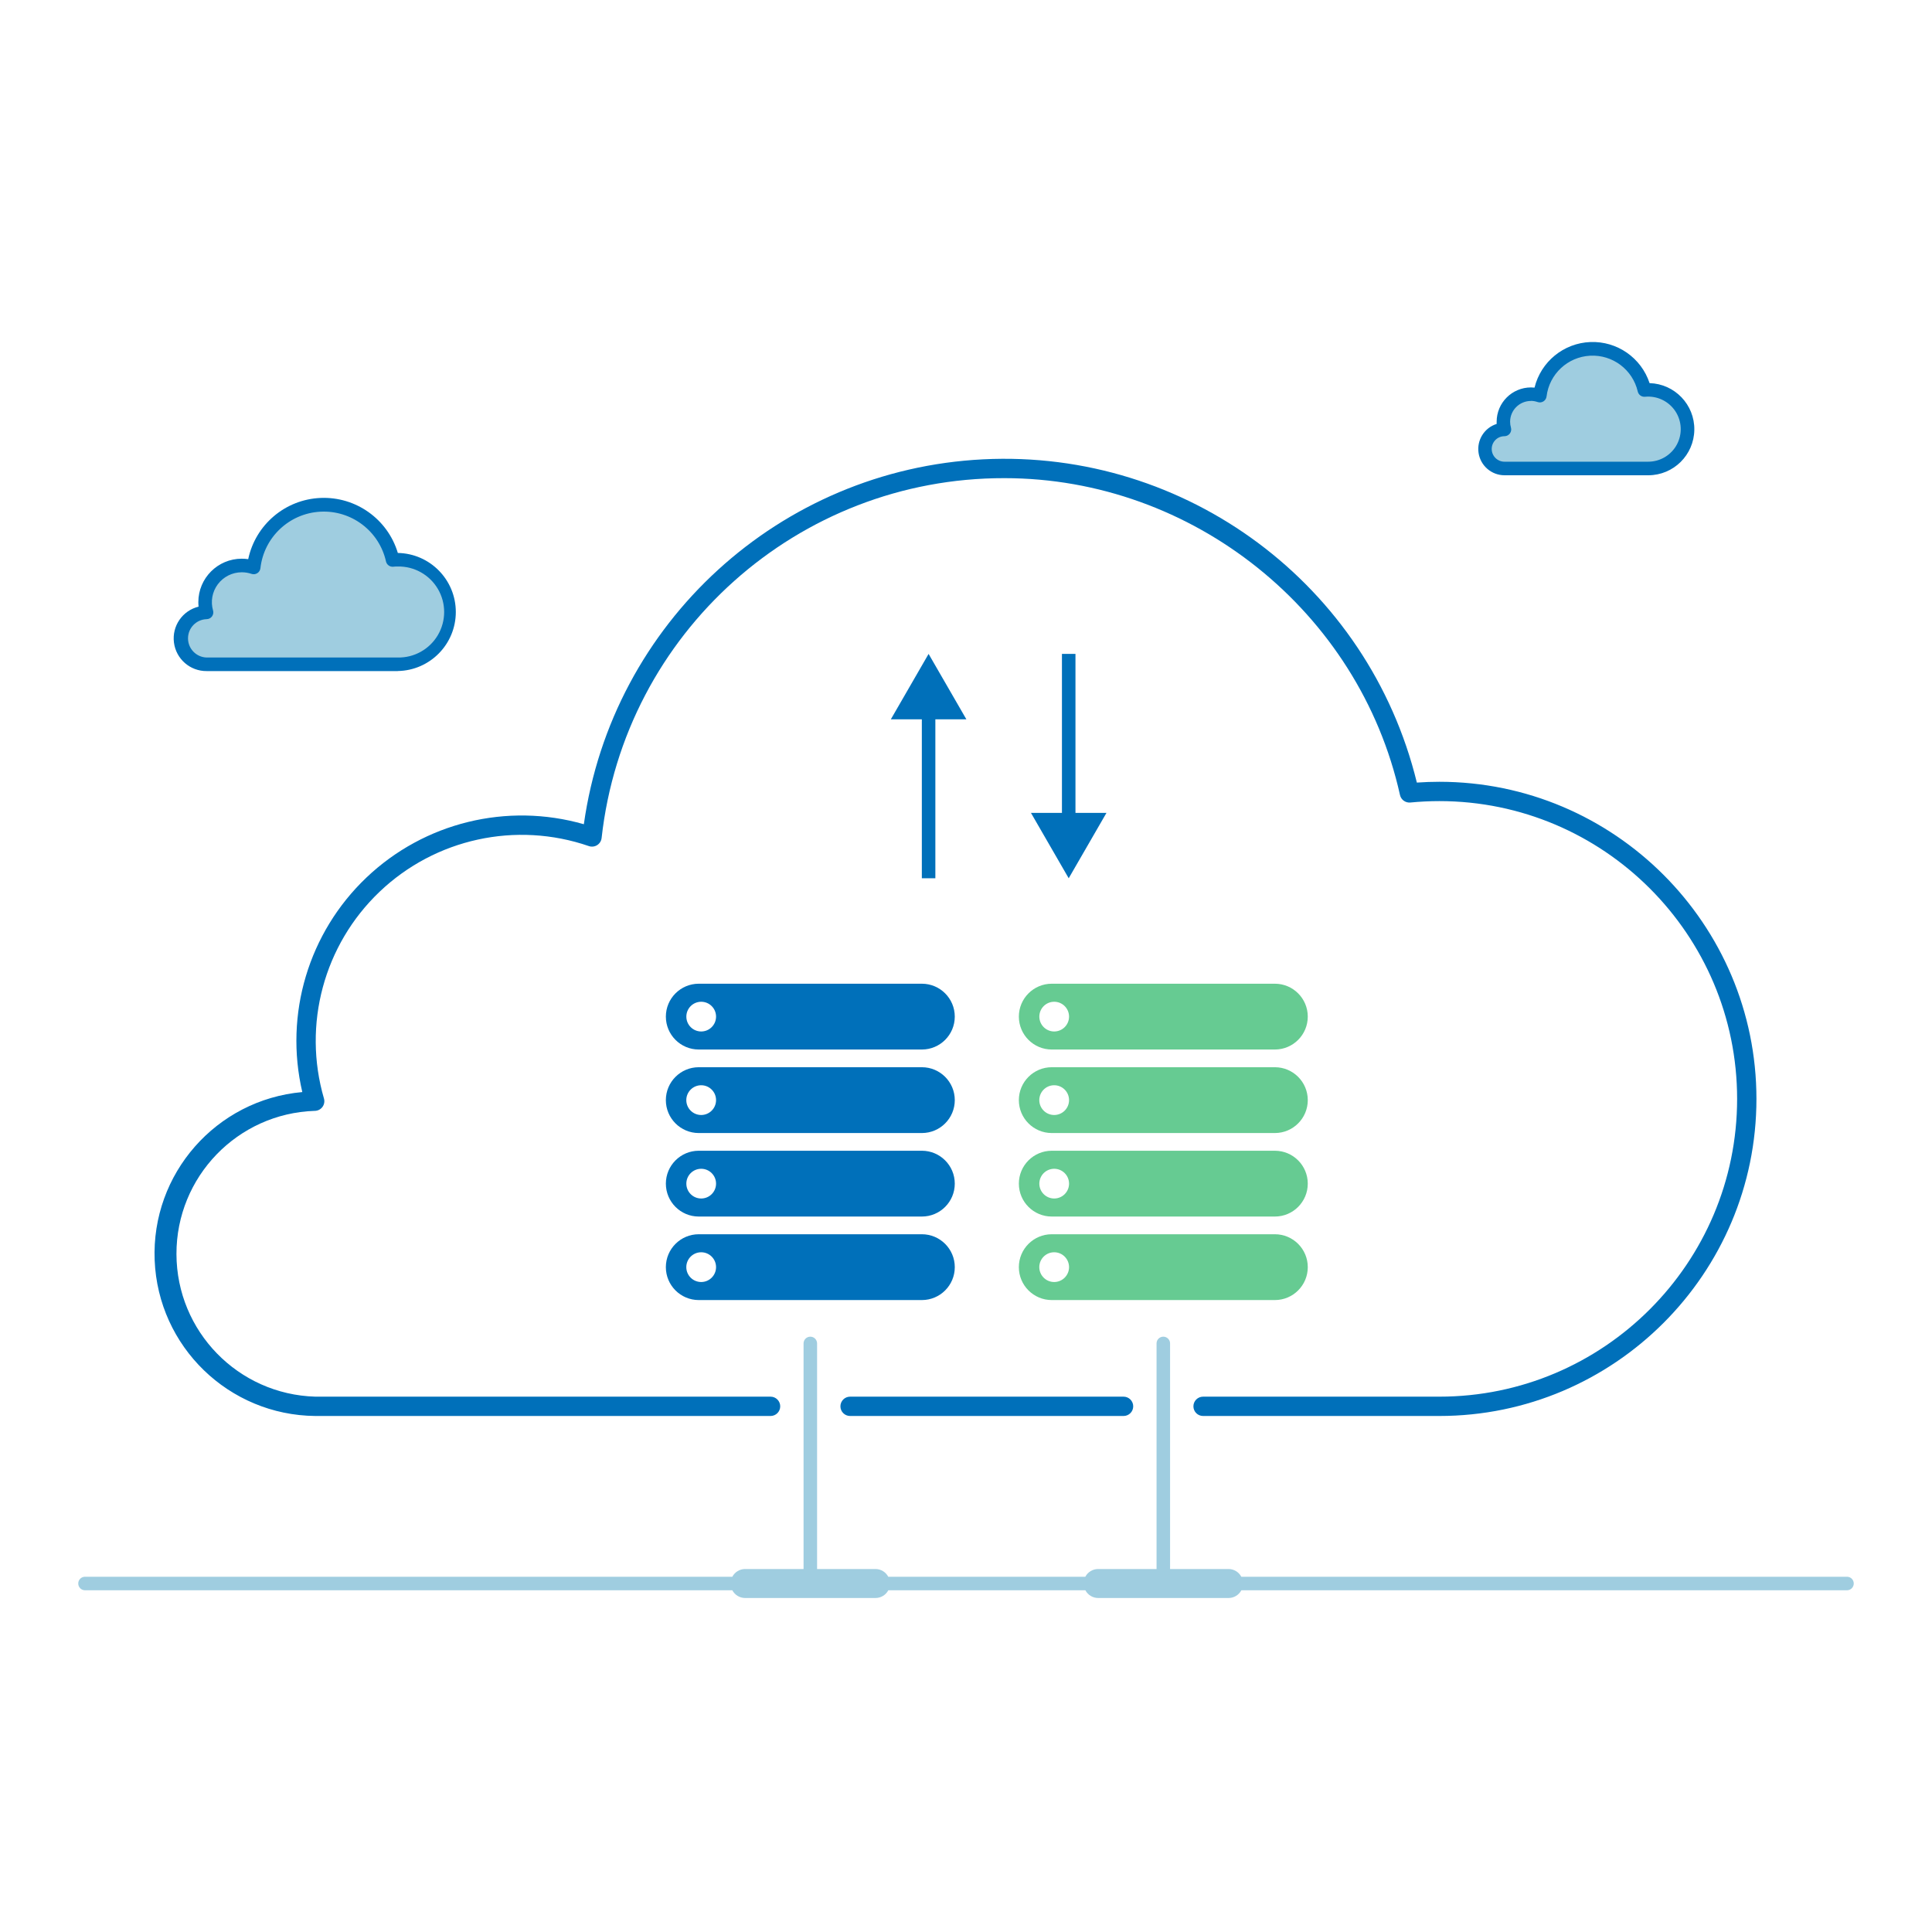
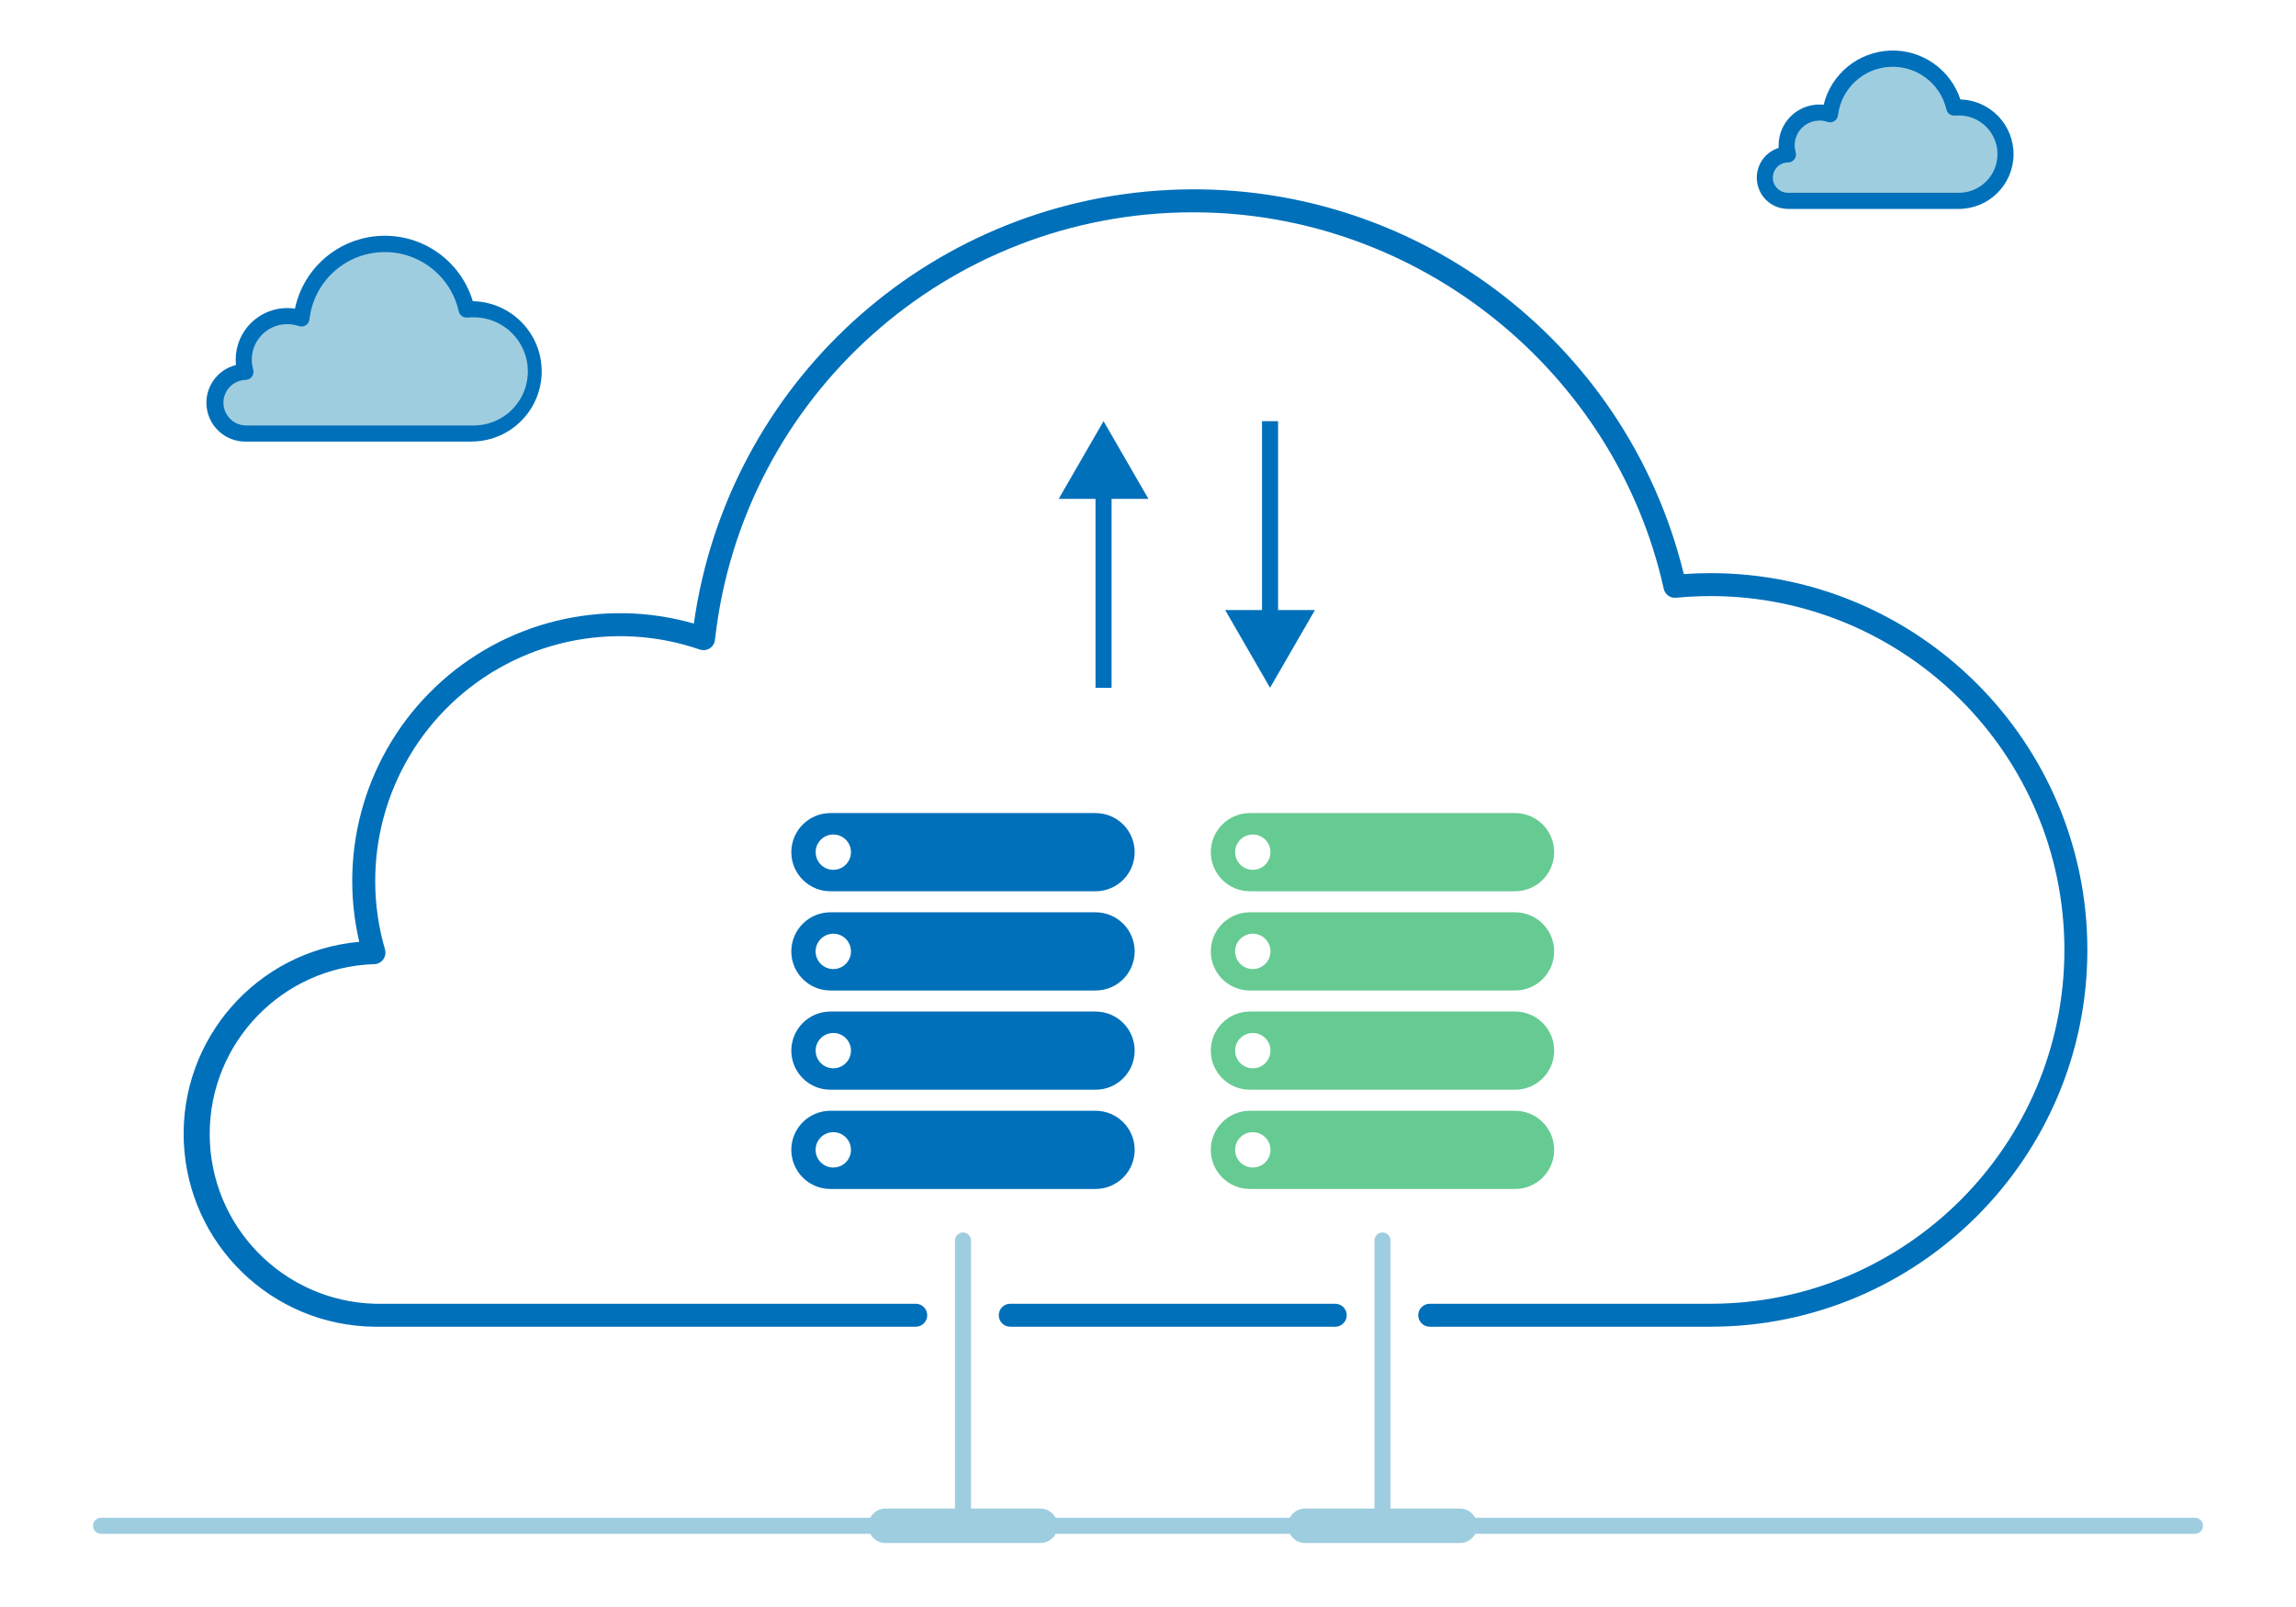
- <svg xmlns="http://www.w3.org/2000/svg" viewBox="0 0 1000 1000">
+ <svg xmlns="http://www.w3.org/2000/svg" width="1000" height="700">
  <defs>
    <style>.cls-1{fill:#9fcde0;}.cls-2{fill:#0070ba;}.cls-3{fill:#66cb92;}</style>
  </defs>
-   <g id="Grafik">
-     <path class="cls-1" d="M205.89,289.74a25.64,25.64,0,0,0-2.64.13,36.52,36.52,0,0,0-71.93,3.87,19,19,0,0,0-25.16,17.93,18.76,18.76,0,0,0,.76,5.33,13.43,13.43,0,0,0,0,26.85h98.92a27.06,27.06,0,1,0,0-54.11Z" />
-     <path class="cls-2" d="M205.89,347.35H107A16.92,16.92,0,0,1,102.78,314a23.16,23.16,0,0,1-.12-2.36,22.48,22.48,0,0,1,22.46-22.46,23.28,23.28,0,0,1,3.35.24,40,40,0,0,1,77.45-3.21,30.56,30.56,0,0,1,0,61.11Zm-80.77-51.14A15.47,15.47,0,0,0,110.28,316a3.51,3.51,0,0,1-3.35,4.48,9.93,9.93,0,0,0,0,19.85h98.92a23.56,23.56,0,1,0,0-47.11c-.76,0-1.54,0-2.3.11a3.52,3.52,0,0,1-3.76-2.72,33,33,0,0,0-65,3.5,3.5,3.5,0,0,1-4.62,2.92A15.48,15.48,0,0,0,125.12,296.21Z" />
-     <path class="cls-1" d="M853.14,201.76a18.67,18.67,0,0,0-2,.1,27.47,27.47,0,0,0-54.1,2.91,14.27,14.27,0,0,0-18.35,17.49,10.1,10.1,0,0,0,0,20.2h74.4a20.35,20.35,0,0,0,0-40.7Z" />
-     <path class="cls-2" d="M853.14,246h-74.4a13.6,13.6,0,0,1-4.08-26.57c0-.38,0-.75,0-1.13a17.79,17.79,0,0,1,17.76-17.77,16.26,16.26,0,0,1,1.85.1,31,31,0,0,1,59.55-2.32,23.85,23.85,0,0,1-.65,47.69Zm-60.75-38.47a10.78,10.78,0,0,0-10.76,10.77,10.65,10.65,0,0,0,.43,3,3.5,3.5,0,0,1-3.35,4.48,6.6,6.6,0,0,0,0,13.2h74.4a16.85,16.85,0,1,0-1.65-33.62,3.51,3.51,0,0,1-3.76-2.72,24,24,0,0,0-47.2,2.54,3.5,3.5,0,0,1-4.62,2.92A10.75,10.75,0,0,0,792.39,207.49Z" />
-     <polygon class="cls-2" points="480.64 338.46 461.1 372.31 477.14 372.31 477.14 454.59 484.14 454.59 484.14 372.31 500.19 372.31 480.64 338.46" />
-     <polygon class="cls-2" points="556.66 420.74 556.66 338.46 549.66 338.46 549.66 420.74 533.62 420.74 553.16 454.59 572.71 420.74 556.66 420.74" />
-     <path class="cls-2" d="M477.16,509.17H361.68a17,17,0,0,0,0,34.06H477.16a17,17,0,0,0,0-34.06ZM362.94,533.89a7.69,7.69,0,1,1,7.69-7.69A7.69,7.69,0,0,1,362.94,533.89Z" />
-     <path class="cls-2" d="M477.16,552.39H361.68a17,17,0,0,0,0,34.07H477.16a17,17,0,0,0,0-34.07ZM362.94,577.12a7.7,7.7,0,1,1,7.69-7.69A7.7,7.7,0,0,1,362.94,577.12Z" />
-     <path class="cls-2" d="M477.16,595.62H361.68a17,17,0,0,0,0,34.06H477.16a17,17,0,0,0,0-34.06ZM362.94,620.34a7.69,7.69,0,1,1,7.69-7.69A7.69,7.69,0,0,1,362.94,620.34Z" />
-     <path class="cls-2" d="M477.16,638.84H361.68a17,17,0,0,0,0,34.07H477.16a17,17,0,0,0,0-34.07ZM362.94,663.57a7.7,7.7,0,1,1,7.69-7.69A7.7,7.7,0,0,1,362.94,663.57Z" />
-     <path class="cls-3" d="M659.87,509.17H544.39a17,17,0,1,0,0,34.06H659.87a17,17,0,0,0,0-34.06ZM545.65,533.89a7.69,7.69,0,1,1,7.69-7.69A7.69,7.69,0,0,1,545.65,533.89Z" />
-     <path class="cls-3" d="M659.87,552.39H544.39a17,17,0,1,0,0,34.07H659.87a17,17,0,0,0,0-34.07ZM545.65,577.12a7.7,7.7,0,1,1,7.69-7.69A7.7,7.7,0,0,1,545.65,577.12Z" />
-     <path class="cls-3" d="M659.87,595.62H544.39a17,17,0,1,0,0,34.06H659.87a17,17,0,0,0,0-34.06ZM545.65,620.34a7.69,7.69,0,1,1,7.69-7.69A7.69,7.69,0,0,1,545.65,620.34Z" />
-     <path class="cls-3" d="M659.87,638.84H544.39a17,17,0,1,0,0,34.07H659.87a17,17,0,0,0,0-34.07ZM545.65,663.57a7.7,7.7,0,1,1,7.69-7.69A7.7,7.7,0,0,1,545.65,663.57Z" />
-     <path class="cls-1" d="M956,816.12H642.5a7.49,7.49,0,0,0-6.63-4H605.63V695.36a3.5,3.5,0,0,0-7,0V812.12H568.39a7.48,7.48,0,0,0-6.63,4h-102a7.49,7.49,0,0,0-6.63-4H422.92V695.36a3.5,3.5,0,0,0-7,0V812.12H385.68a7.48,7.48,0,0,0-6.63,4H44a3.5,3.5,0,0,0,0,7H379.05a7.48,7.48,0,0,0,6.63,4h67.48a7.49,7.49,0,0,0,6.63-4h102a7.48,7.48,0,0,0,6.63,4h67.48a7.49,7.49,0,0,0,6.63-4H956a3.5,3.5,0,0,0,0-7Z" />
-     <path class="cls-2" d="M745,732.91H622.71a5,5,0,0,1,0-10H745c85,0,154.13-69.14,154.13-154.13S830,414.65,745,414.65c-5,0-10,.25-15,.73a5,5,0,0,1-5.37-3.89c-21.13-95.05-107.24-164-204.75-164A209.41,209.41,0,0,0,311.39,433.75a5,5,0,0,1-6.61,4.18,106.63,106.63,0,0,0-137.1,130.65,5,5,0,0,1-4.78,6.4,74,74,0,0,0,.33,147.93H398.84a5,5,0,1,1,0,10H163.23a84,84,0,0,1-6.76-167.66A116.63,116.63,0,0,1,302.2,426.62a219.8,219.8,0,0,1,431.16-21.56c3.9-.27,7.79-.41,11.64-.41,90.5,0,164.13,73.63,164.13,164.13S835.5,732.91,745,732.91Z" />
-     <path class="cls-2" d="M581.55,732.91H440a5,5,0,1,1,0-10H581.55a5,5,0,0,1,0,10Z" />
+   <g>
+     <rect fill="none" id="canvas_background" height="702" width="1002" y="-1" x="-1" />
+   </g>
+   <g>
+     <g id="Grafik">
+       <path id="svg_1" d="m205.89,134.74a25.64,25.64 0 0 0 -2.64,0.13a36.52,36.52 0 0 0 -71.93,3.87a19,19 0 0 0 -25.16,17.93a18.76,18.76 0 0 0 0.76,5.33a13.43,13.43 0 0 0 0,26.85l98.92,0a27.06,27.06 0 1 0 0,-54.11l0.05,0z" class="cls-1" />
+       <path id="svg_2" d="m205.89,192.35l-98.89,0a16.92,16.92 0 0 1 -4.22,-33.35a23.16,23.16 0 0 1 -0.12,-2.36a22.48,22.48 0 0 1 22.46,-22.46a23.28,23.28 0 0 1 3.35,0.24a40,40 0 0 1 77.45,-3.21a30.56,30.56 0 0 1 0,61.11l-0.03,0.03zm-80.74,-51.17a15.47,15.47 0 0 0 -14.87,19.82a3.51,3.51 0 0 1 -3.35,4.48a9.93,9.93 0 0 0 0,19.85l98.92,0a23.56,23.56 0 1 0 0,-47.11c-0.76,0 -1.54,0 -2.3,0.11a3.52,3.52 0 0 1 -3.76,-2.72a33,33 0 0 0 -65,3.5a3.5,3.5 0 0 1 -4.62,2.92a15.48,15.48 0 0 0 -5.05,-0.82l0.03,-0.03z" class="cls-2" />
+       <path id="svg_3" d="m853.14,46.76a18.67,18.67 0 0 0 -2,0.1a27.47,27.47 0 0 0 -54.1,2.91a14.27,14.27 0 0 0 -18.35,17.49a10.1,10.1 0 0 0 0,20.2l74.4,0a20.35,20.35 0 0 0 0,-40.7l0.05,0z" class="cls-1" />
+       <path id="svg_4" d="m853.14,91l-74.4,0a13.6,13.6 0 0 1 -4.08,-26.57c0,-0.38 0,-0.75 0,-1.13a17.79,17.79 0 0 1 17.76,-17.77a16.26,16.26 0 0 1 1.85,0.1a31,31 0 0 1 59.55,-2.32a23.85,23.85 0 0 1 -0.65,47.69l-0.03,0zm-60.72,-38.47a10.78,10.78 0 0 0 -10.76,10.77a10.65,10.65 0 0 0 0.43,3a3.5,3.5 0 0 1 -3.35,4.48a6.6,6.6 0 0 0 0,13.2l74.4,0a16.85,16.85 0 1 0 -1.65,-33.62a3.51,3.51 0 0 1 -3.76,-2.72a24,24 0 0 0 -47.2,2.54a3.5,3.5 0 0 1 -4.62,2.92a10.75,10.75 0 0 0 -3.52,-0.61l0.03,0.04z" class="cls-2" />
+       <polygon id="svg_5" points="480.64,183.46 461.1,217.31 477.14,217.31 477.14,299.59 484.14,299.59 484.14,217.31 500.19,217.31 480.64,183.46 " class="cls-2" />
+       <polygon id="svg_6" points="556.66,265.74 556.66,183.46 549.66,183.46 549.66,265.74 533.62,265.74 553.16,299.59 572.71,265.74 556.66,265.74 " class="cls-2" />
+       <path id="svg_7" d="m477.16,354.17l-115.48,0a17,17 0 0 0 0,34.06l115.48,0a17,17 0 0 0 0,-34.06zm-114.22,24.72a7.69,7.69 0 1 1 7.69,-7.69a7.69,7.69 0 0 1 -7.69,7.69z" class="cls-2" />
+       <path id="svg_8" d="m477.16,397.39l-115.48,0a17,17 0 0 0 0,34.07l115.48,0a17,17 0 0 0 0,-34.07zm-114.22,24.73a7.7,7.7 0 1 1 7.69,-7.69a7.7,7.7 0 0 1 -7.69,7.69z" class="cls-2" />
+       <path id="svg_9" d="m477.16,440.62l-115.48,0a17,17 0 0 0 0,34.06l115.48,0a17,17 0 0 0 0,-34.06zm-114.22,24.72a7.69,7.69 0 1 1 7.69,-7.69a7.69,7.69 0 0 1 -7.69,7.69z" class="cls-2" />
+       <path id="svg_10" d="m477.16,483.84l-115.48,0a17,17 0 0 0 0,34.07l115.48,0a17,17 0 0 0 0,-34.07zm-114.22,24.73a7.7,7.7 0 1 1 7.69,-7.69a7.7,7.7 0 0 1 -7.69,7.69z" class="cls-2" />
+       <path id="svg_11" d="m659.87,354.17l-115.48,0a17,17 0 1 0 0,34.06l115.48,0a17,17 0 0 0 0,-34.06zm-114.22,24.72a7.69,7.69 0 1 1 7.69,-7.69a7.69,7.69 0 0 1 -7.69,7.69z" class="cls-3" />
+       <path id="svg_12" d="m659.87,397.39l-115.48,0a17,17 0 1 0 0,34.07l115.48,0a17,17 0 0 0 0,-34.07zm-114.22,24.73a7.7,7.7 0 1 1 7.69,-7.69a7.7,7.7 0 0 1 -7.69,7.69z" class="cls-3" />
+       <path id="svg_13" d="m659.87,440.62l-115.48,0a17,17 0 1 0 0,34.06l115.48,0a17,17 0 0 0 0,-34.06zm-114.22,24.72a7.69,7.69 0 1 1 7.69,-7.69a7.69,7.69 0 0 1 -7.69,7.69z" class="cls-3" />
+       <path id="svg_14" d="m659.87,483.84l-115.48,0a17,17 0 1 0 0,34.07l115.48,0a17,17 0 0 0 0,-34.07zm-114.22,24.73a7.7,7.7 0 1 1 7.69,-7.69a7.7,7.7 0 0 1 -7.69,7.69z" class="cls-3" />
+       <path id="svg_15" d="m956,661.12l-313.5,0a7.49,7.49 0 0 0 -6.63,-4l-30.24,0l0,-116.76a3.5,3.5 0 0 0 -7,0l0,116.76l-30.24,0a7.48,7.48 0 0 0 -6.63,4l-102,0a7.49,7.49 0 0 0 -6.63,-4l-30.21,0l0,-116.76a3.5,3.5 0 0 0 -7,0l0,116.76l-30.24,0a7.48,7.48 0 0 0 -6.63,4l-335.05,0a3.5,3.5 0 0 0 0,7l335.05,0a7.48,7.48 0 0 0 6.63,4l67.48,0a7.49,7.49 0 0 0 6.63,-4l102,0a7.48,7.48 0 0 0 6.63,4l67.48,0a7.49,7.49 0 0 0 6.63,-4l313.47,0a3.5,3.5 0 0 0 0,-7z" class="cls-1" />
+       <path id="svg_16" d="m745,577.91l-122.29,0a5,5 0 0 1 0,-10l122.29,0c85,0 154.13,-69.14 154.13,-154.13s-69.13,-154.13 -154.13,-154.13c-5,0 -10,0.25 -15,0.73a5,5 0 0 1 -5.37,-3.89c-21.13,-95.05 -107.24,-164 -204.75,-164a209.41,209.41 0 0 0 -208.49,186.26a5,5 0 0 1 -6.61,4.18a106.63,106.63 0 0 0 -137.1,130.65a5,5 0 0 1 -4.78,6.4a74,74 0 0 0 0.33,147.93l235.61,0a5,5 0 1 1 0,10l-235.61,0a84,84 0 0 1 -6.76,-167.66a116.63,116.63 0 0 1 145.73,-138.63a219.8,219.8 0 0 1 431.16,-21.56c3.9,-0.27 7.79,-0.41 11.64,-0.41c90.5,0 164.13,73.63 164.13,164.13s-73.63,164.13 -164.13,164.13z" class="cls-2" />
+       <path id="svg_17" d="m581.55,577.91l-141.55,0a5,5 0 1 1 0,-10l141.55,0a5,5 0 0 1 0,10z" class="cls-2" />
+     </g>
  </g>
</svg>
